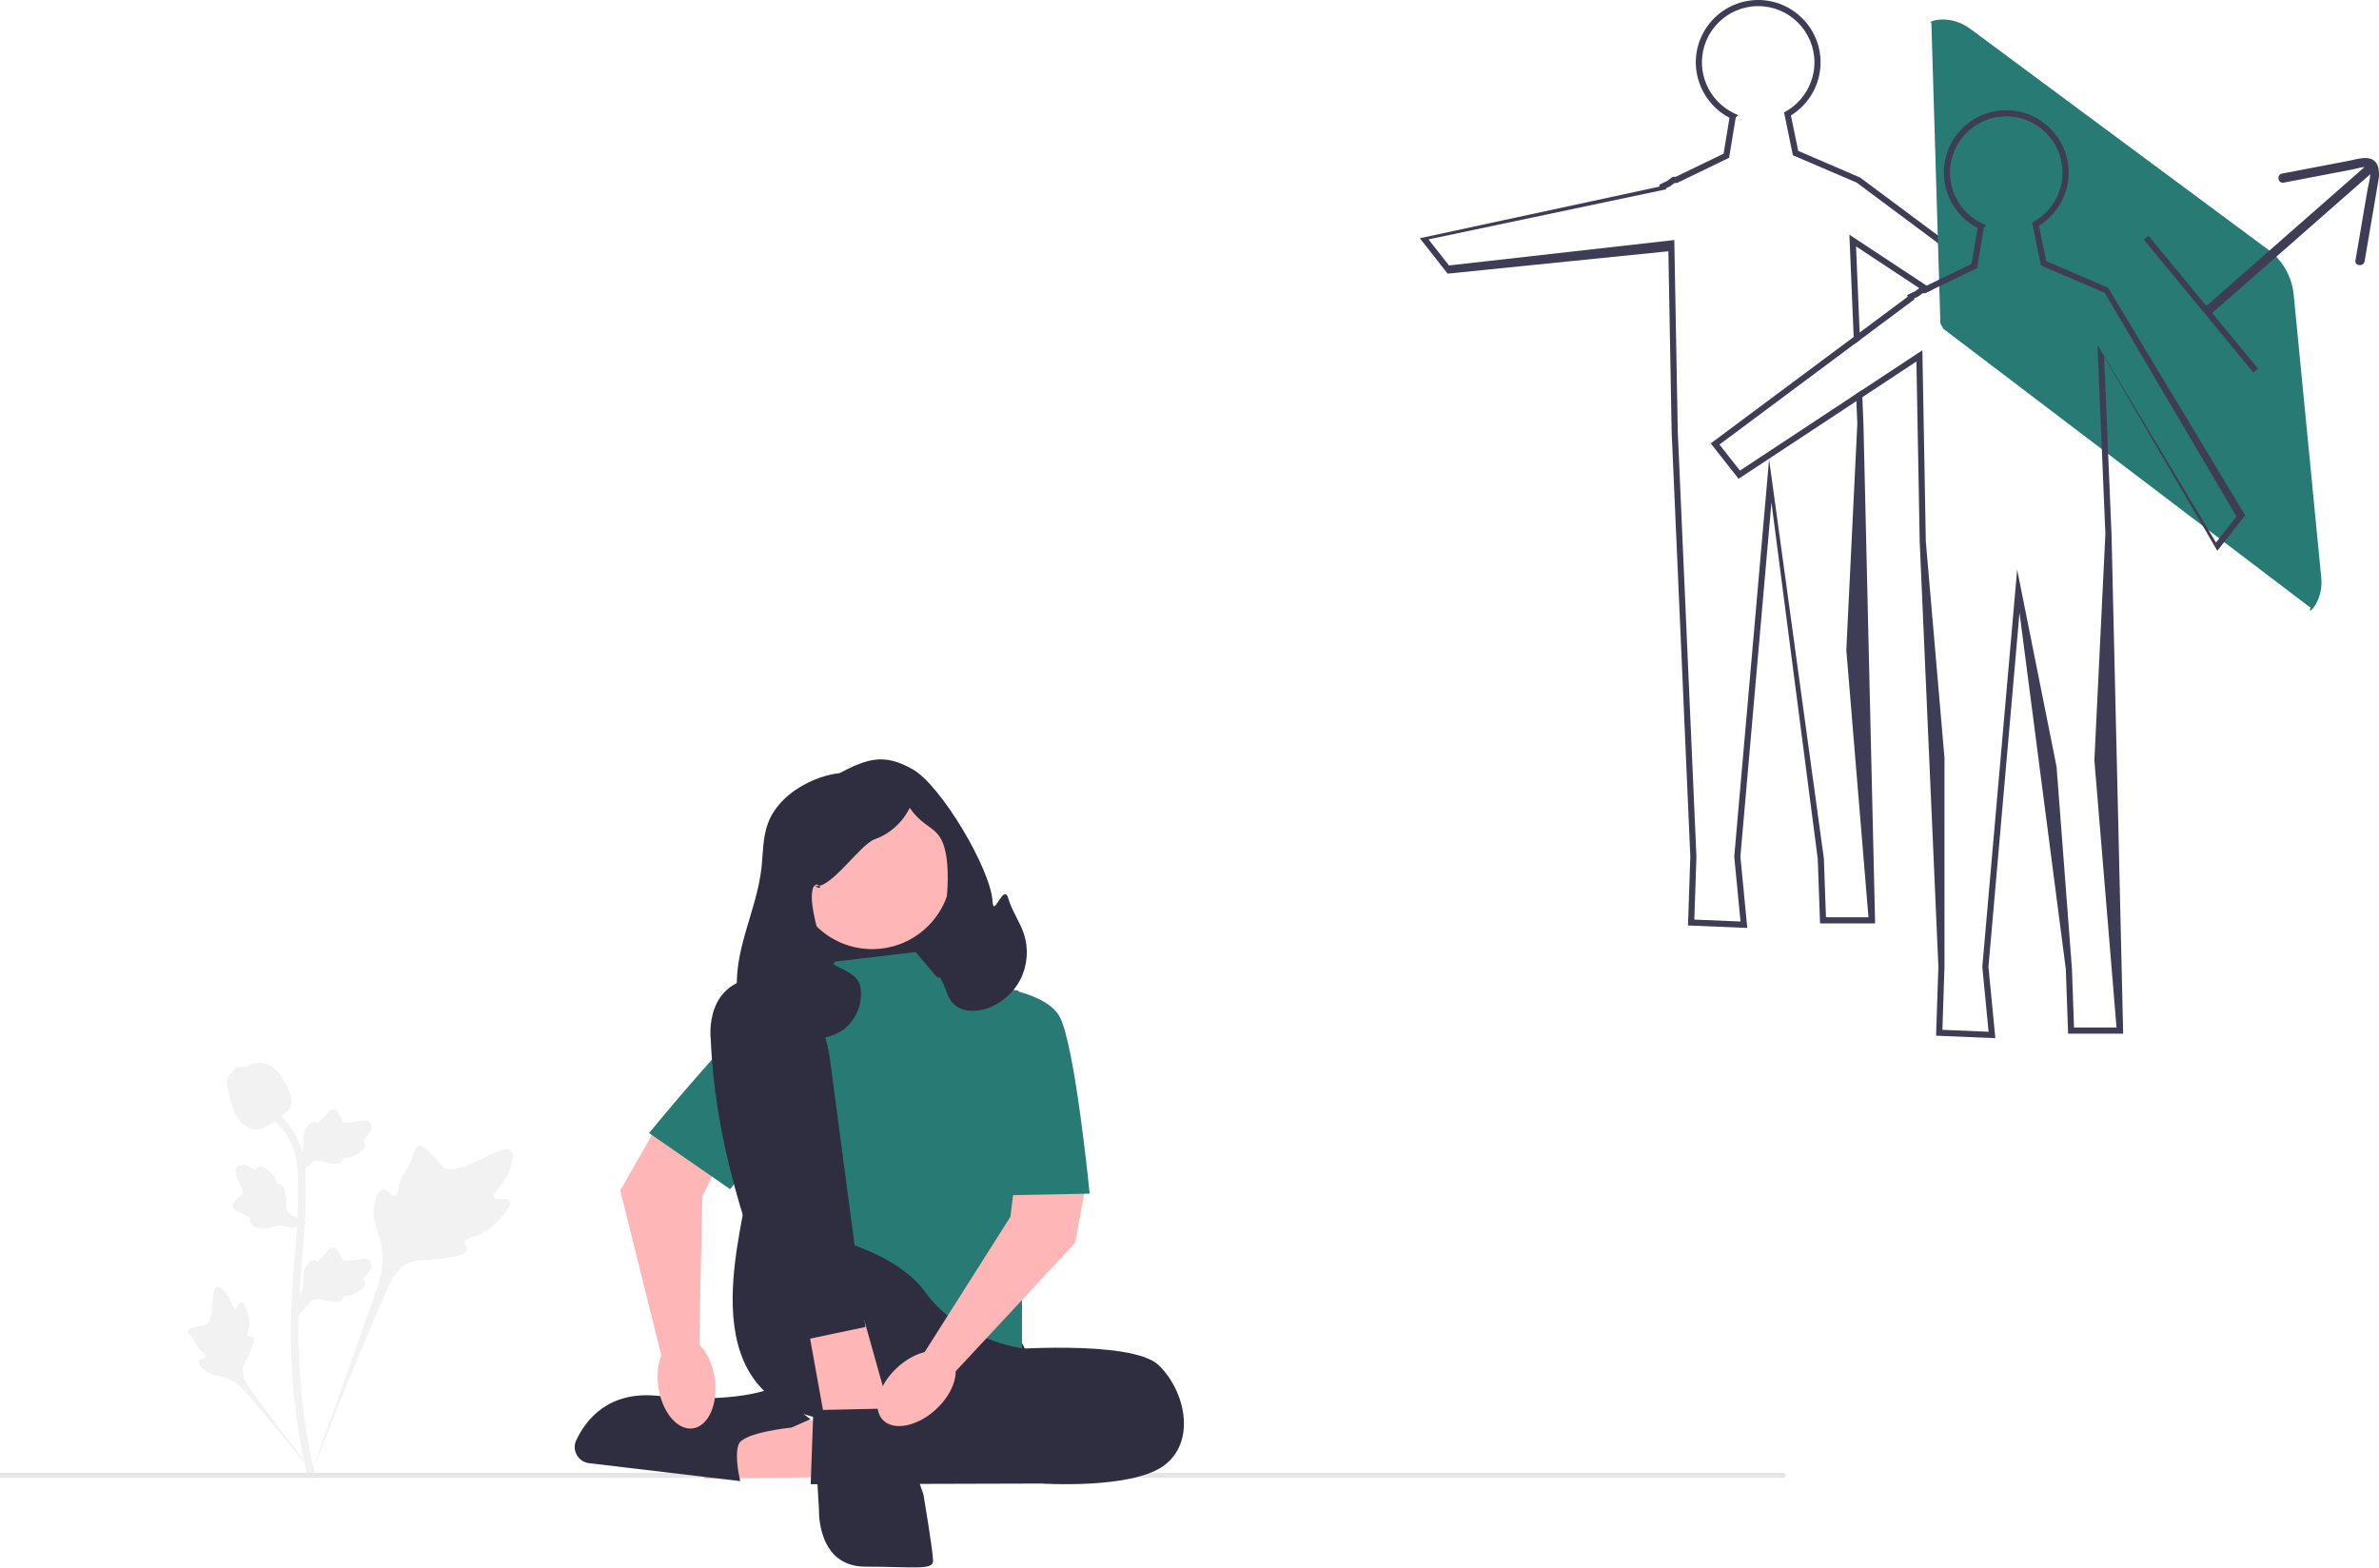
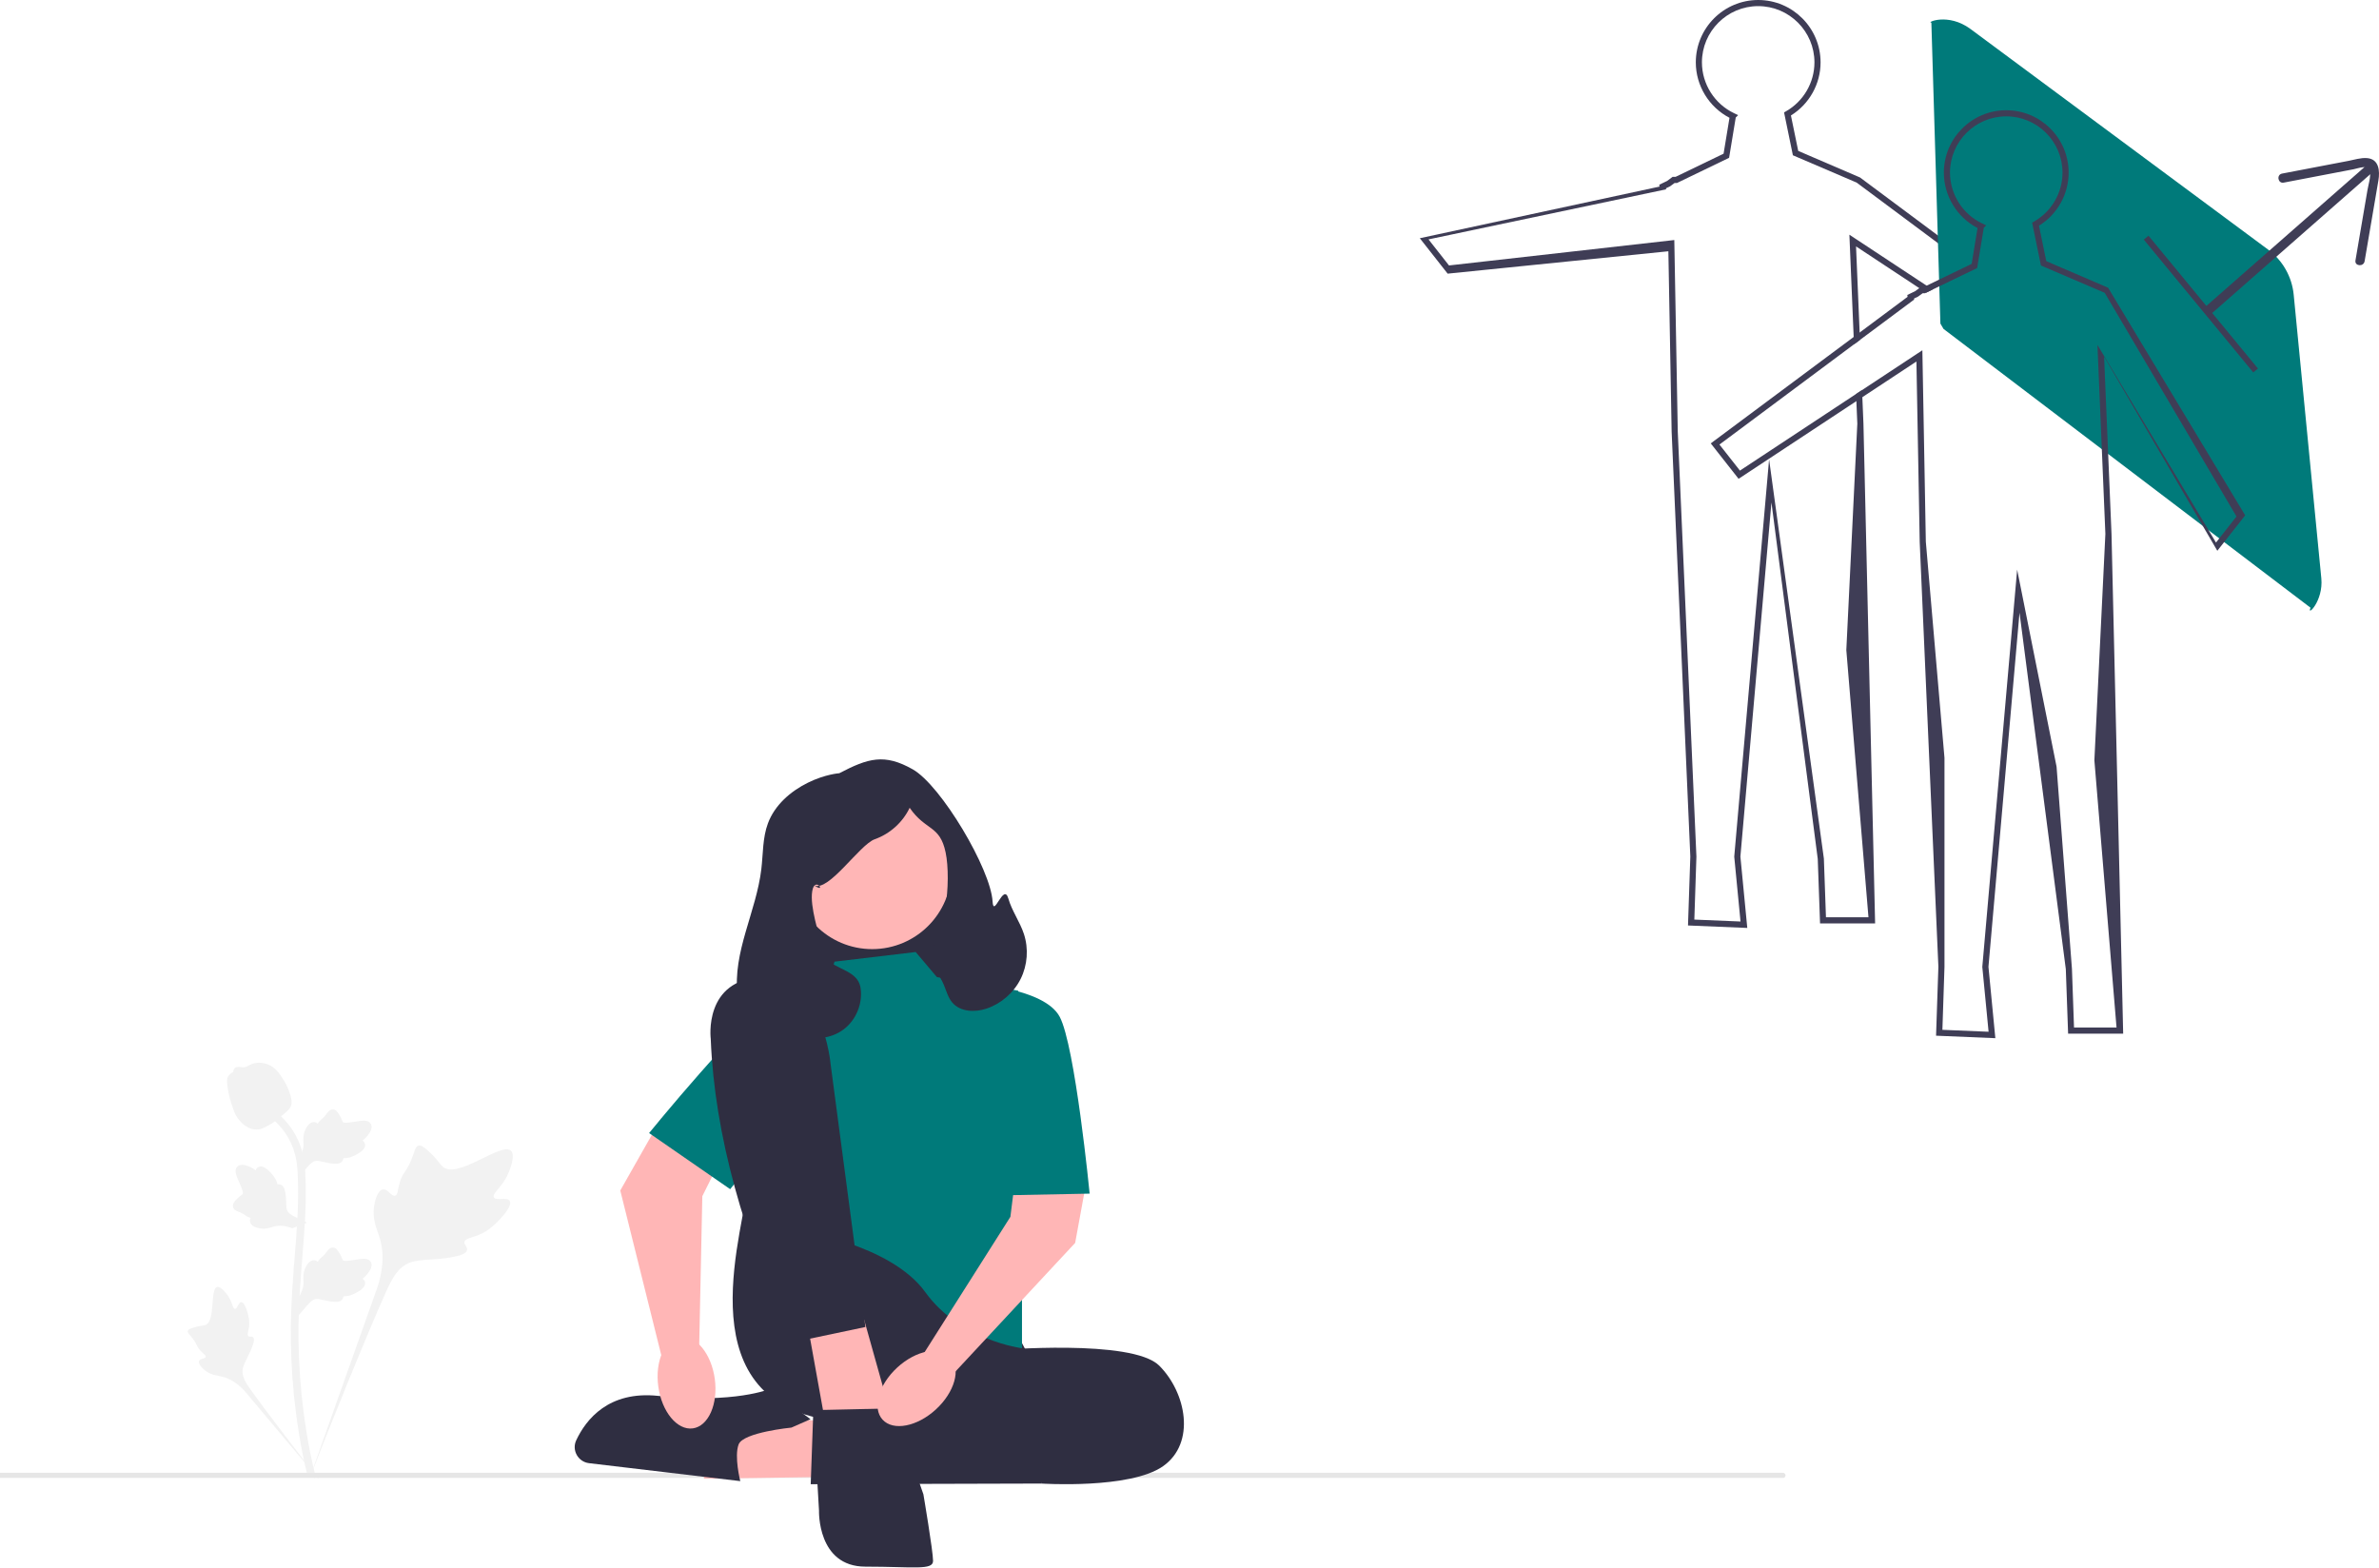
<svg xmlns="http://www.w3.org/2000/svg" width="776.82" height="511.893" viewBox="0 0 776.82 511.893" role="img" artist="Katerina Limpitsouni" source="https://undraw.co/">
  <path d="M643.965,85.22l-36.61-27.26-20.18-8.68-2.38-11.57c5.99-3.7,9.68-10.28,9.68-17.34,0-11.23-9.13-20.37-20.37-20.37-11.23,0-20.37,9.14-20.37,20.37,0,7.59,4.29,14.61,11,18.1l-1.93,11.72-15.68,7.57h-.97l-1.8,1.34-2.56,1.23,.09,.61-78.27,16.86,9.09,11.57,72.07-7.31,1.07,58.94,6.1,138.72-.76,22.52,19.36,.81-2.25-23.3,10.14-115.66,15.12,116.42,.75,21.06h17.98l-3.81-163.21-.36-8.65-.1-2.32-1.95,1.28,.1,2.33,.31,7.36-3.59,73.9v.07l7.23,87.24h-13.88l-.68-19.17-17.89-130.37-11.37,129.64-.01,.09,2.05,21.19-15.08-.63,.68-20.56-6.09-138.86-1.13-62.51-73.57,8.3-6.69-8.51,77.58-16.35-.04-.34,1.32-.63,1.5-1.1h.77l17.02-8.22,2.17-13.16,.78-.78-1.28-.61c-6.4-3.02-10.54-9.54-10.54-16.62,0-10.13,8.24-18.37,18.37-18.37s18.37,8.24,18.37,18.37c0,6.59-3.56,12.71-9.29,15.98l-.63,.36,2.88,14,20.82,8.92,36.4,27.11,1.81,1.35,1.14-.55,.16-.98-1.8-1.34Zm-40.08-8.57l1.4,33.4,.1,2.41,1.95-1.45-.1-2.41-1.18-28.13,20.65,13.63,2.25,1.48,2.09-1.01-1.94-1.28-25.22-16.64Zm0,0l1.4,33.4,1.95-1.45-1.18-28.13,20.65,13.63,.45-.34h.97l.98-.47-25.22-16.64Z" fill="#3f3d56" />
-   <path d="M754.465,198.47l-119.84-91.05-1.02-1.74-2.95-98.3c-1.88,.04,5.42-3.37,12.79,2.1l97.2,72.06c4.72,3.5,7.75,8.86,8.32,14.7l9.02,92.62c.73,7.53-4.9,12.74-3.52,9.61Z" fill="#287a74" />
+   <path d="M754.465,198.47l-119.84-91.05-1.02-1.74-2.95-98.3c-1.88,.04,5.42-3.37,12.79,2.1l97.2,72.06c4.72,3.5,7.75,8.86,8.32,14.7l9.02,92.62c.73,7.53-4.9,12.74-3.52,9.61Z" fill="#007a7a" />
  <g>
    <path d="M722.148,102.409l41.141-36.135,11.594-10.184c1.453-1.277-.675-3.391-2.121-2.121l-41.141,36.135-11.594,10.184c-1.453,1.277,.675,3.391,2.121,2.121h0Z" fill="#3f3d56" />
    <path d="M745.702,59.642l15.068-2.885,7.777-1.489c1.44-.276,4.928-1.661,5.312,.548,.341,1.963-.479,4.346-.807,6.269l-1.292,7.573-2.626,15.391c-.325,1.903,2.665,2.158,2.988,.265,1.501-8.795,3.015-17.587,4.502-26.384,.522-3.089,.228-6.989-3.727-7.301-2.004-.158-4.153,.547-6.104,.92l-6.562,1.256-15.068,2.885c-1.893,.362-1.364,3.316,.539,2.952h0Z" fill="#3f3d56" />
  </g>
  <rect x="717.66" y="71.199" width="2" height="56.216" transform="translate(100.8742 479.6687) rotate(-39.48749)" fill="#3f3d56" />
  <g>
    <path d="M166.437,392.21c-.844-1.424-4.497,.101-5.168-1.191-.669-1.287,2.724-3.249,4.663-7.73,.35-.808,2.553-5.9,.922-7.472-3.092-2.978-17.24,9.313-22.191,5.29-1.087-.883-1.846-2.645-5.134-5.506-1.308-1.138-2.099-1.652-2.865-1.461-1.086,.271-1.172,1.725-2.337,4.584-1.747,4.287-2.78,4.028-3.798,7.449-.756,2.539-.583,4.016-1.472,4.303-1.258,.407-2.416-2.286-4.011-2.045-1.627,.246-2.611,3.382-2.922,5.73-.583,4.406,1.035,7.313,1.932,10.371,.975,3.322,1.553,8.375-.698,15.528l-22.277,62.766c4.918-12.879,19.158-48.185,25.142-61.305,1.727-3.787,3.635-7.629,7.551-9.145,3.77-1.46,8.949-.588,15.55-2.179,.771-.186,2.911-.73,3.18-1.988,.223-1.04-1.036-1.621-.842-2.595,.259-1.307,2.734-1.323,5.775-2.831,2.144-1.063,3.48-2.328,4.629-3.415,.346-.328,5.495-5.262,4.371-7.157h-0Z" fill="#f2f2f2" />
    <path d="M78.791,425.253c-.942,.004-1.248,2.236-2.076,2.193-.825-.043-.808-2.275-2.448-4.519-.296-.405-2.159-2.955-3.401-2.608-2.354,.658-.404,11.148-3.806,12.418-.747,.279-1.831,.143-4.184,.931-.936,.314-1.417,.554-1.544,.985-.18,.611,.508,1.073,1.575,2.47,1.6,2.094,1.175,2.527,2.56,4.013,1.028,1.104,1.803,1.445,1.687,1.964-.163,.735-1.819,.526-2.161,1.379-.349,.87,.907,2.257,1.969,3.087,1.994,1.558,3.888,1.602,5.647,2.044,1.912,.48,4.559,1.654,7.42,4.823l24.378,29.044c-4.902-6.13-18.122-23.306-22.835-30.029-1.361-1.941-2.696-3.985-2.31-6.345,.371-2.272,2.293-4.562,3.417-8.261,.131-.432,.481-1.639-.058-2.134-.446-.409-1.095,.041-1.517-.335-.567-.504,.14-1.724,.277-3.651,.097-1.359-.138-2.38-.341-3.258-.061-.265-.997-4.215-2.251-4.21v0Z" fill="#f2f2f2" />
    <path d="M97.591,429.473l-.568-5.068,.259-.384c1.2-1.777,1.812-3.512,1.819-5.159,.001-.262-.011-.524-.023-.79-.049-1.057-.11-2.371,.575-3.903,.384-.854,1.463-2.831,3.086-2.587,.437,.061,.767,.262,1.018,.497,.037-.059,.075-.117,.115-.181,.505-.771,.905-1.101,1.291-1.419,.296-.245,.602-.497,1.082-1.094,.21-.262,.374-.492,.513-.685,.42-.585,.968-1.282,1.935-1.27,1.033,.049,1.574,.903,1.932,1.468,.64,1.008,.93,1.735,1.122,2.217,.07,.176,.149,.374,.19,.436,.333,.489,3.038,.032,4.057-.135,2.289-.382,4.27-.712,5.087,.732,.585,1.033,.151,2.398-1.33,4.168-.461,.551-.952,.969-1.388,1.297,.361,.215,.684,.546,.815,1.065h0c.308,1.228-.748,2.459-3.137,3.663-.593,.301-1.392,.702-2.512,.896-.527,.091-1.002,.113-1.408,.125-.009,.235-.064,.489-.207,.751-.42,.771-1.293,1.138-2.61,1.05-1.449-.076-2.642-.352-3.694-.595-.919-.21-1.711-.389-2.332-.347-1.153,.093-2.041,1.016-3.083,2.212l-2.603,3.042h-0Z" fill="#f2f2f2" />
    <path d="M100.225,399.297l-4.758,1.835-.437-.153c-2.023-.71-3.857-.862-5.452-.451-.254,.065-.504,.143-.759,.223-1.01,.315-2.266,.708-3.922,.434-.924-.155-3.11-.697-3.285-2.329-.052-.438,.059-.809,.222-1.111-.066-.021-.133-.042-.204-.065-.874-.293-1.295-.597-1.7-.889-.312-.224-.633-.456-1.332-.769-.307-.137-.571-.237-.793-.322-.672-.258-1.486-.611-1.719-1.549-.215-1.011,.474-1.751,.93-2.241,.813-.875,1.442-1.34,1.86-1.648,.153-.112,.324-.239,.373-.294,.389-.446-.74-2.947-1.159-3.891-.95-2.118-1.772-3.95-.582-5.106,.851-.828,2.282-.754,4.369,.229,.65,.307,1.179,.675,1.607,1.013,.117-.404,.354-.8,.823-1.058h0c1.11-.61,2.569,.099,4.339,2.105,.442,.498,1.033,1.169,1.504,2.203,.221,.487,.363,.941,.478,1.331,.229-.051,.49-.063,.779,.009,.852,.21,1.429,.962,1.678,2.258,.294,1.421,.329,2.645,.362,3.724,.03,.942,.058,1.753,.255,2.344,.382,1.091,1.5,1.717,2.922,2.421l3.603,1.746-0,0Z" fill="#f2f2f2" />
    <path d="M97.591,384.366l-.568-5.068,.259-.384c1.2-1.777,1.812-3.512,1.819-5.159,.001-.262-.011-.524-.023-.79-.049-1.057-.11-2.371,.575-3.903,.384-.854,1.463-2.831,3.086-2.587,.437,.061,.767,.262,1.018,.497,.037-.059,.075-.117,.115-.181,.505-.771,.905-1.101,1.291-1.419,.296-.245,.602-.497,1.082-1.094,.21-.262,.374-.492,.513-.685,.42-.585,.968-1.282,1.935-1.27,1.033,.049,1.574,.903,1.932,1.468,.64,1.008,.93,1.735,1.122,2.217,.07,.176,.149,.374,.19,.436,.333,.489,3.038,.032,4.057-.135,2.289-.382,4.27-.712,5.087,.732,.585,1.033,.151,2.398-1.33,4.168-.461,.551-.952,.969-1.388,1.297,.361,.215,.684,.546,.815,1.065h0c.308,1.228-.748,2.459-3.137,3.663-.593,.301-1.392,.702-2.512,.896-.527,.091-1.002,.113-1.408,.125-.009,.235-.064,.489-.207,.751-.42,.771-1.293,1.138-2.61,1.05-1.449-.076-2.642-.352-3.694-.595-.919-.21-1.711-.389-2.332-.347-1.153,.093-2.041,1.016-3.083,2.212l-2.603,3.042h-0Z" fill="#f2f2f2" />
    <path d="M102.777,482.744l-1.062-.666-.257-1.226,.257,1.226-1.238,.142c-.02-.115-.087-.379-.188-.793-.554-2.266-2.244-9.162-3.654-20.023-.984-7.581-1.541-15.376-1.656-23.17-.115-7.807,.255-13.717,.551-18.467,.224-3.583,.496-6.994,.762-10.317,.71-8.878,1.379-17.265,.881-26.55-.11-2.073-.341-6.387-2.862-10.978-1.462-2.663-3.476-5.027-5.987-7.023l1.561-1.963c2.771,2.207,5,4.826,6.623,7.782,2.795,5.09,3.047,9.791,3.168,12.05,.507,9.449-.17,17.916-.887,26.88-.264,3.311-.536,6.708-.759,10.276-.294,4.706-.66,10.565-.546,18.271,.113,7.701,.663,15.4,1.634,22.886,1.392,10.724,3.058,17.517,3.605,19.749,.291,1.192,.352,1.441,.054,1.914v-0Z" fill="#f2f2f2" />
    <path d="M83.728,368.88c-.103,0-.207-.002-.312-.01-2.134-.115-4.11-1.392-5.875-3.796-.827-1.131-1.251-2.42-2.095-4.992-.131-.396-.767-2.408-1.154-5.176-.253-1.808-.221-2.565,.137-3.233,.398-.744,1.041-1.263,1.766-1.613-.032-.24-.006-.487,.098-.739,.427-1.045,1.563-.908,2.177-.842,.311,.039,.699,.091,1.117,.069,.658-.032,1.012-.228,1.548-.521,.513-.281,1.15-.631,2.096-.825,1.865-.389,3.427,.14,3.942,.313,2.71,.903,4.046,3.01,5.593,5.45,.308,.489,1.367,2.271,2.065,4.713,.504,1.762,.433,2.545,.281,3.128-.308,1.197-1.036,1.882-2.885,3.394-1.931,1.583-2.9,2.376-3.732,2.858-1.937,1.118-3.153,1.821-4.768,1.821v0Z" fill="#f2f2f2" />
  </g>
  <path d="M583.04,481.833h0c0,.464-.376,.84-.84,.84H0v-1.68H582.2c.464,0,.84,.376,.84,.84Z" fill="#e6e6e6" />
  <g>
    <path d="M264.591,261.988h0c28.568,0,51.762,23.194,51.762,51.762v17.044h-51.762v-68.806h0Z" fill="#2f2e41" />
    <circle cx="284.791" cy="284.082" r="25.881" fill="#ffb6b6" />
    <path d="M302.15,416.327l-23.987-13.887s-32.825-32.879-33.772-17.359-20.831,69.931,24.461,78.364c45.292,8.432,73.698-7.98,73.698-7.98l-13.256-25.25-27.143-13.887Z" fill="#2f2e41" />
    <g>
      <polygon points="215.966 365.129 202.539 388.794 217.113 447.325 228.222 443.711 229.329 390.66 236.127 376.989 215.966 365.129" fill="#ffb6b6" />
-       <path d="M281.638,334.081s-20.16-11.86-29.603-6.762c-9.443,5.098-40.084,42.721-40.084,42.721l26.477,18.324,43.21-54.283Z" fill="#287a74" />
+       <path d="M281.638,334.081s-20.16-11.86-29.603-6.762c-9.443,5.098-40.084,42.721-40.084,42.721l26.477,18.324,43.21-54.283Z" fill="#007a7a" />
    </g>
    <polygon points="270.558 464.298 231.556 461.171 229.863 482.923 274.298 482.262 270.558 464.298" fill="#ffb6b6" />
-     <path d="M298.994,310.909l-26.512,3.156-3.787,13.256-18.937,6.312,10.731,68.174s30.3,4.419,41.662,20.2c11.362,15.781,31.562,18.306,31.562,18.306v-50.114l-1.262-66.666-26.512-4.419-6.944-8.206Z" fill="#287a74" />
+     <path d="M298.994,310.909l-26.512,3.156-3.787,13.256-18.937,6.312,10.731,68.174s30.3,4.419,41.662,20.2c11.362,15.781,31.562,18.306,31.562,18.306v-50.114l-1.262-66.666-26.512-4.419-6.944-8.206Z" fill="#007a7a" />
    <path d="M325.506,440.946s44.187-3.787,53.024,5.05,11.994,25.25,1.262,32.825-39.768,5.681-39.768,5.681l-5.681-31.562-8.837-11.994Z" fill="#2f2e41" />
    <polygon points="346.337 449.783 265.538 461.777 264.725 484.712 340.025 484.501 346.337 449.783" fill="#2f2e41" />
    <polygon points="355.175 383.502 351.072 405.912 308.778 451.361 301.519 442.208 329.925 397.39 331.819 382.24 355.175 383.502" fill="#ffb6b6" />
    <path d="M258.416,466.227s-15.707,1.527-17.225,5.48,.533,11.998,.533,11.998l-49.369-5.857c-3.57-.423-5.727-4.215-4.202-7.47,3.204-6.838,10.596-16.219,26.764-14.509,24.992,2.644,36.562-2.287,36.562-2.287l13.172,9.908-6.235,2.736Z" fill="#2f2e41" />
-     <path d="M317.616,321.325s23.356,1.262,28.406,10.731c5.05,9.469,9.784,57.759,9.784,57.759l-32.193,.631-5.997-69.121Z" fill="#287a74" />
+     <path d="M317.616,321.325s23.356,1.262,28.406,10.731c5.05,9.469,9.784,57.759,9.784,57.759l-32.193,.631-5.997-69.121Z" fill="#007a7a" />
    <polygon points="263.329 430.53 270.272 469.036 291.735 465.114 279.741 422.324 263.329 430.53" fill="#ffb6b6" />
    <path d="M294.575,459.883l-29.037,.631,1.894,32.825s-.631,18.291,15.15,18.299,22.094,1.27,22.094-1.886-3.156-21.733-3.156-21.733l-6.944-19.929v-8.206Z" fill="#2f2e41" />
    <path d="M282.582,433.371l-23.987,5.05c-15.705-34.504-25.278-67.696-26.512-99.105,0,0-2.525-19.569,17.044-20.2s22.094,28.406,22.094,28.406l11.362,85.849Z" fill="#2f2e41" />
    <ellipse cx="299.296" cy="453.447" rx="15.069" ry="9.308" transform="translate(-227.857 321.9088) rotate(-42.56271)" fill="#ffb6b6" />
    <ellipse cx="224.177" cy="451.553" rx="9.308" ry="15.069" transform="translate(-59.52229 34.81552) rotate(-7.8431)" fill="#ffb6b6" />
    <path d="M334.34,305.02c-1.316-4.003-3.915-7.507-5.078-11.557-1.544-5.378-4.831,6.552-5.151,.967-.61-10.617-16.813-37.926-26.063-43.172-9.25-5.246-14.563-3.664-23.987,1.262,0,0-4.575,.291-10.27,3.103s-10.822,7.315-13.037,13.267c-1.756,4.718-1.561,9.9-2.148,14.9-1.634,13.93-9.443,27.178-7.767,41.103,.523,4.345,2.174,8.837,5.726,11.392,3.552,2.555,9.291,2.277,11.629-1.421,.798-1.262,1.135-2.76,1.819-4.087,.684-1.327,1.919-2.565,3.412-2.524,2.244,.062,3.386,3.073,2.501,5.135s-2.964,3.308-4.916,4.416c4.649,2.091,10.416,1.44,14.482-1.635,4.066-3.076,6.261-8.448,5.513-13.491-1.054-7.106-11.406-5.635-12.626-12.715-.888-5.154-4.005-13.777-3.156-18.937,.849-5.16,4.928,1.088,.631-1.894,4.727,2.279,14.837-13.31,19.786-15.056,4.948-1.746,9.144-5.527,11.394-10.267,5.248,7.608,9.865,5.542,11.745,14.592,1.88,9.05,.142,29.61-7.598,34.662,3.097,2.113,5.567,5.136,7.02,8.592,.823,1.958,1.357,4.101,2.724,5.727,2.61,3.106,7.429,3.295,11.27,1.989,4.763-1.619,8.835-5.176,11.08-9.678s2.637-9.895,1.065-14.673Z" fill="#2f2e41" />
  </g>
  <path d="M643.965,85.22l-.16,.97-1.15,.55,1.81,1.35,1.14-.55,.16-.98-1.8-1.34Zm-15.84,8.54h-.97l-.45,.34-1.35,1-2.56,1.23,.09,.61-15.65,11.66-1.95,1.45-46.67,34.75,9.09,11.57,9.85-6.5,28.61-18.87-.1-2.33-37.92,25.02-6.69-8.51,43.93-32.72,1.95-1.45,17.7-13.18-.04-.34,1.32-.63,1.5-1.1h.77l.37-.18,2.09-1.01-1.94-1.28-.98,.47Zm105,74.54l-44.77-74.34-20.18-8.68-2.38-11.57c5.99-3.7,9.68-10.28,9.68-17.34,0-11.23-9.13-20.37-20.37-20.37-11.23,0-20.37,9.14-20.37,20.37,0,7.59,4.29,14.61,11,18.1l-1.77,10.75-.16,.97-1.15,.55-13.55,6.55-.98,.47h-.97l-.45,.34-1.35,1-2.56,1.23,.09,.61-15.65,11.66-1.95,1.45-46.67,34.75,9.09,11.57,9.85-6.5,28.61-18.87,1.95-1.29,17.66-11.65,1.07,58.94,6.1,138.72-.76,22.52,19.36,.81-2.25-23.3,10.14-115.66,15.12,116.42,.75,21.06h17.98l-3.81-163.21-2.42-57.89,36.97,63.4,9.1-11.57Zm-48.24-55.65l2.59,61.71-3.59,73.9v.07l7.23,87.24h-13.88l-.68-19.17-5.02-66.01-12.87-64.36-11.37,129.64-.01,.09,2.05,21.19-15.08-.63,.68-20.56v-68.25l-6.09-70.61-1.13-62.51-19.7,13-1.95,1.28-37.92,25.02-6.69-8.51,43.93-32.72,1.95-1.45,17.7-13.18-.04-.34,1.32-.63,1.5-1.1h.77l.37-.18,2.09-1.01,13.42-6.48,1.14-.55,.16-.98,2.01-12.18,.78-.78-1.28-.61c-6.4-3.02-10.54-9.54-10.54-16.62,0-10.13,8.24-18.37,18.37-18.37s18.37,8.24,18.37,18.37c0,6.59-3.56,12.71-9.29,15.98l-.63,.36,2.88,14,20.82,8.92,43.03,73.05-6.69,8.51-38.71-64.54Zm-55.78-19.36l-.98,.47h-.97l-.45,.34-1.35,1-2.56,1.23,.09,.61-15.65,11.66-1.95,1.45,.1,2.41,1.95-1.45,17.7-13.18-.04-.34,1.32-.63,1.5-1.1h.77l.37-.18,2.09-1.01-1.94-1.28Z" fill="#3f3d56" />
</svg>
